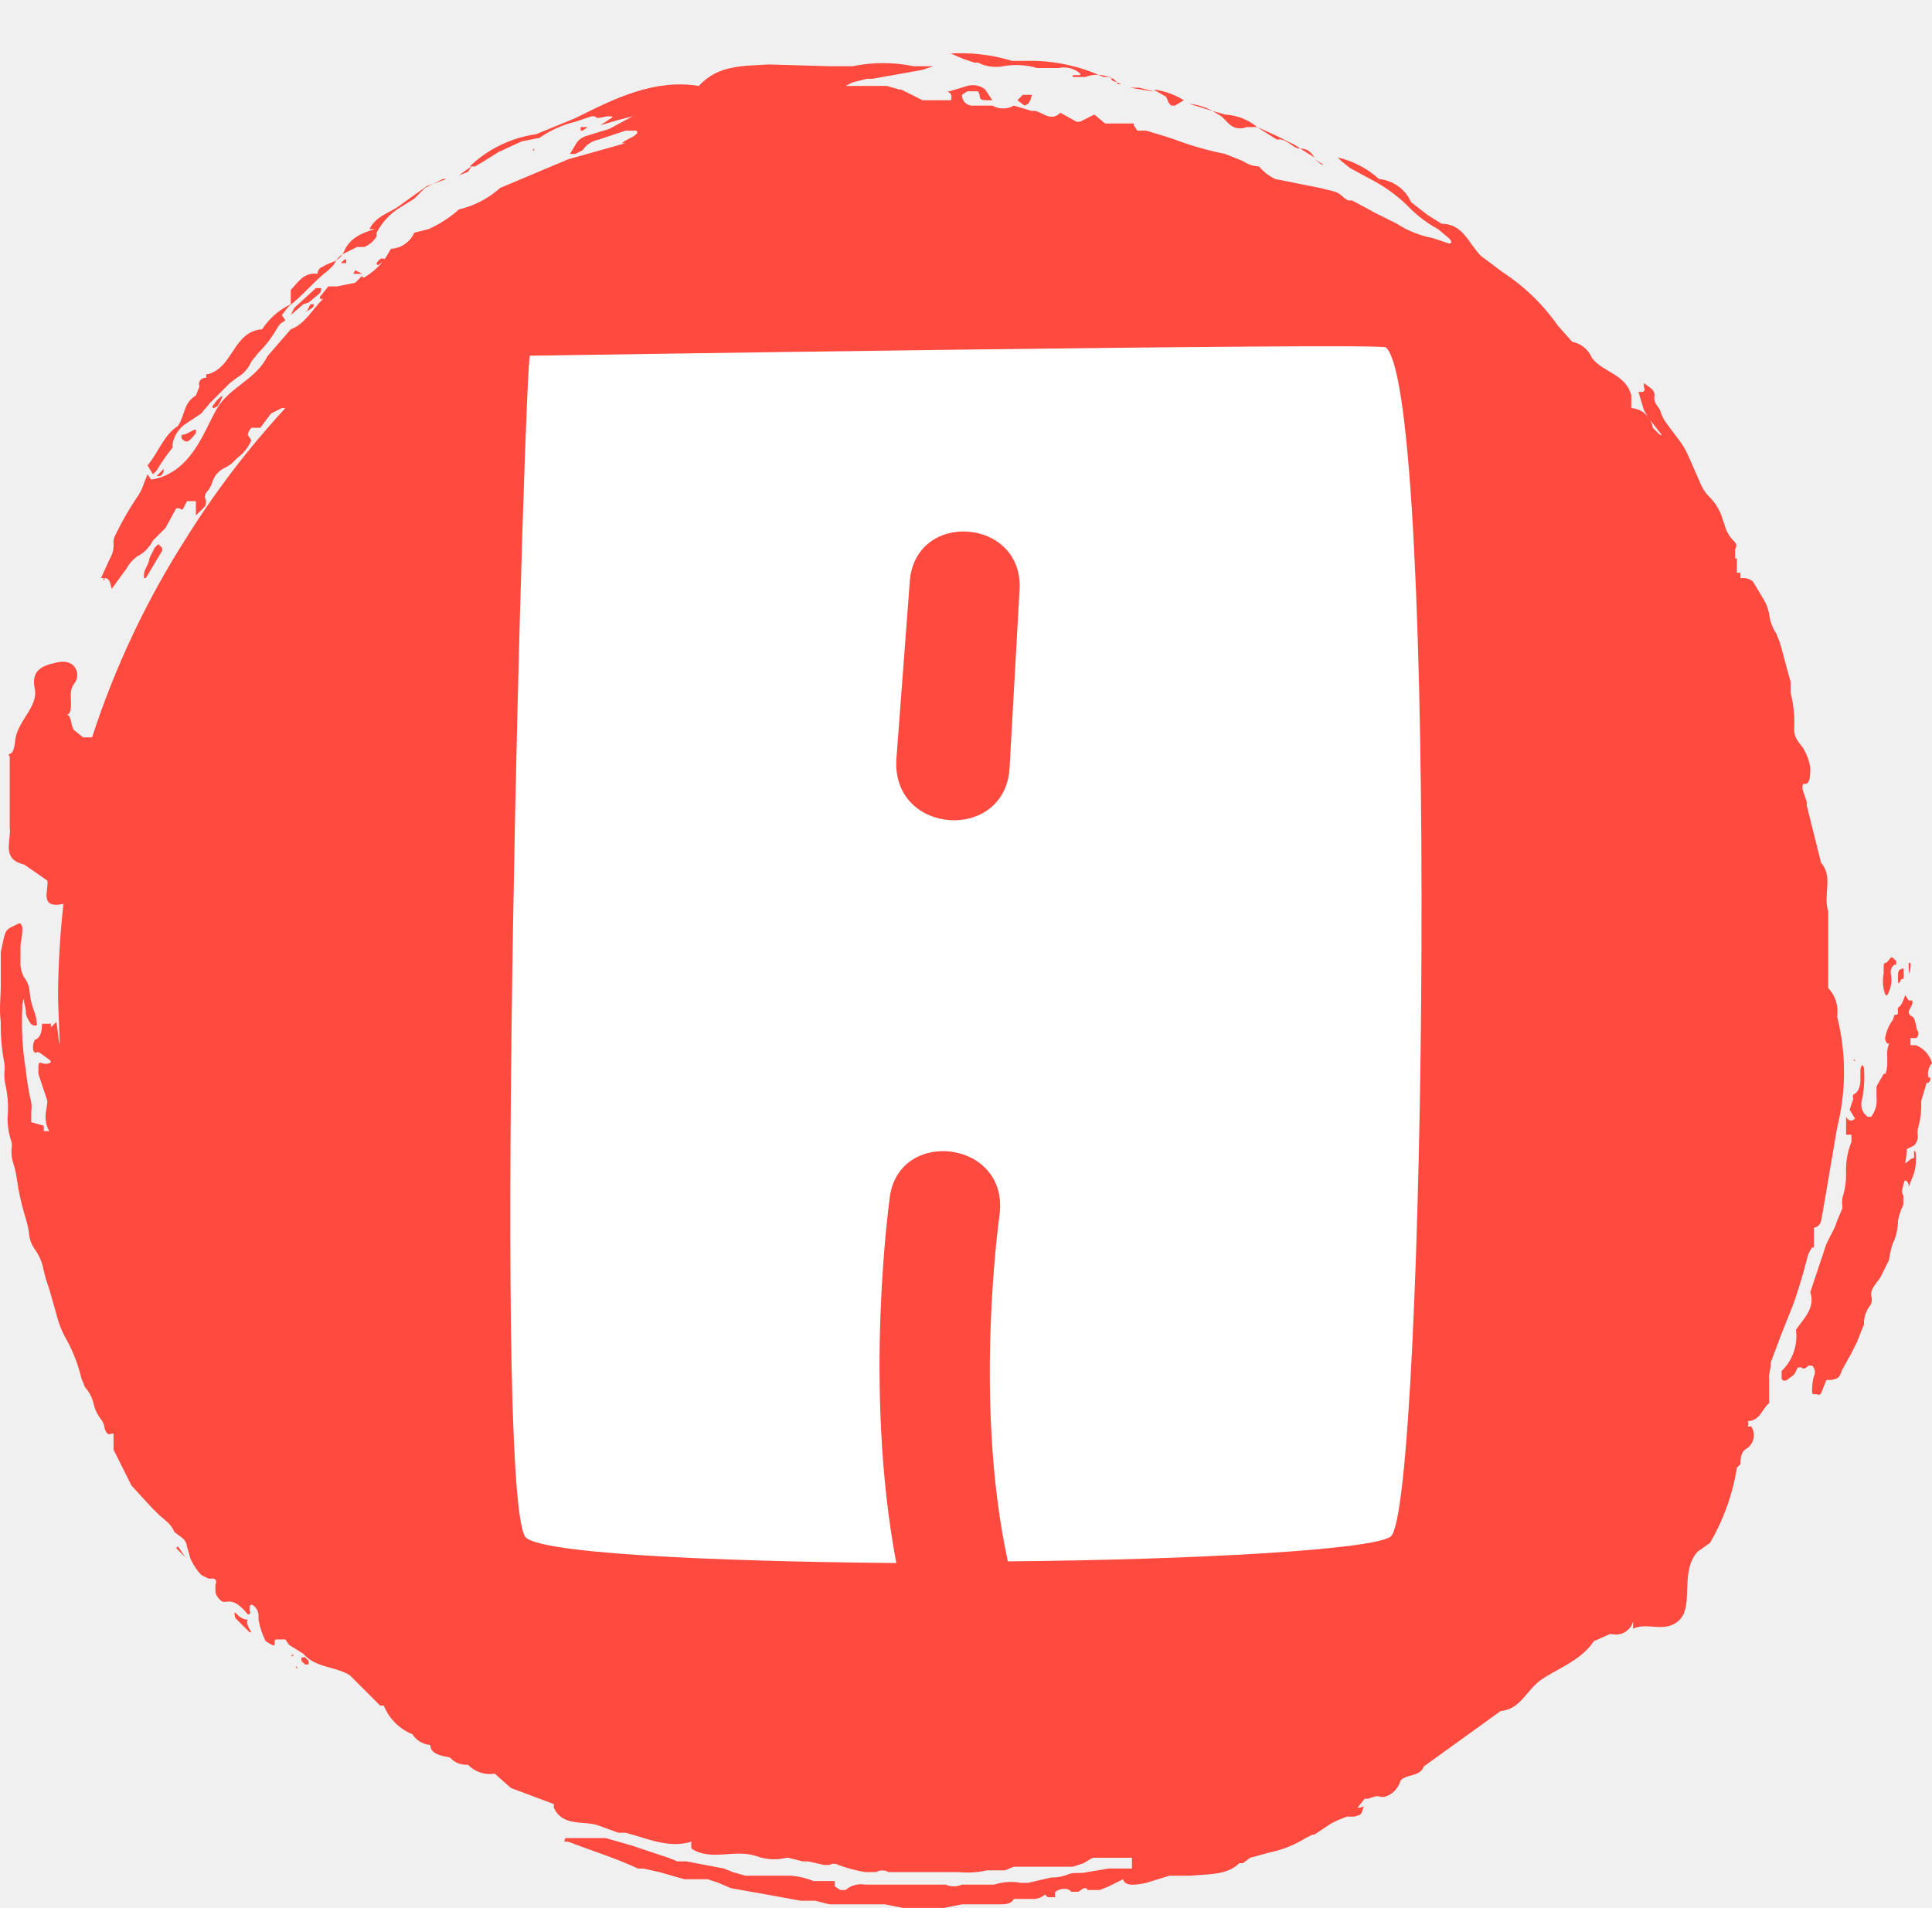
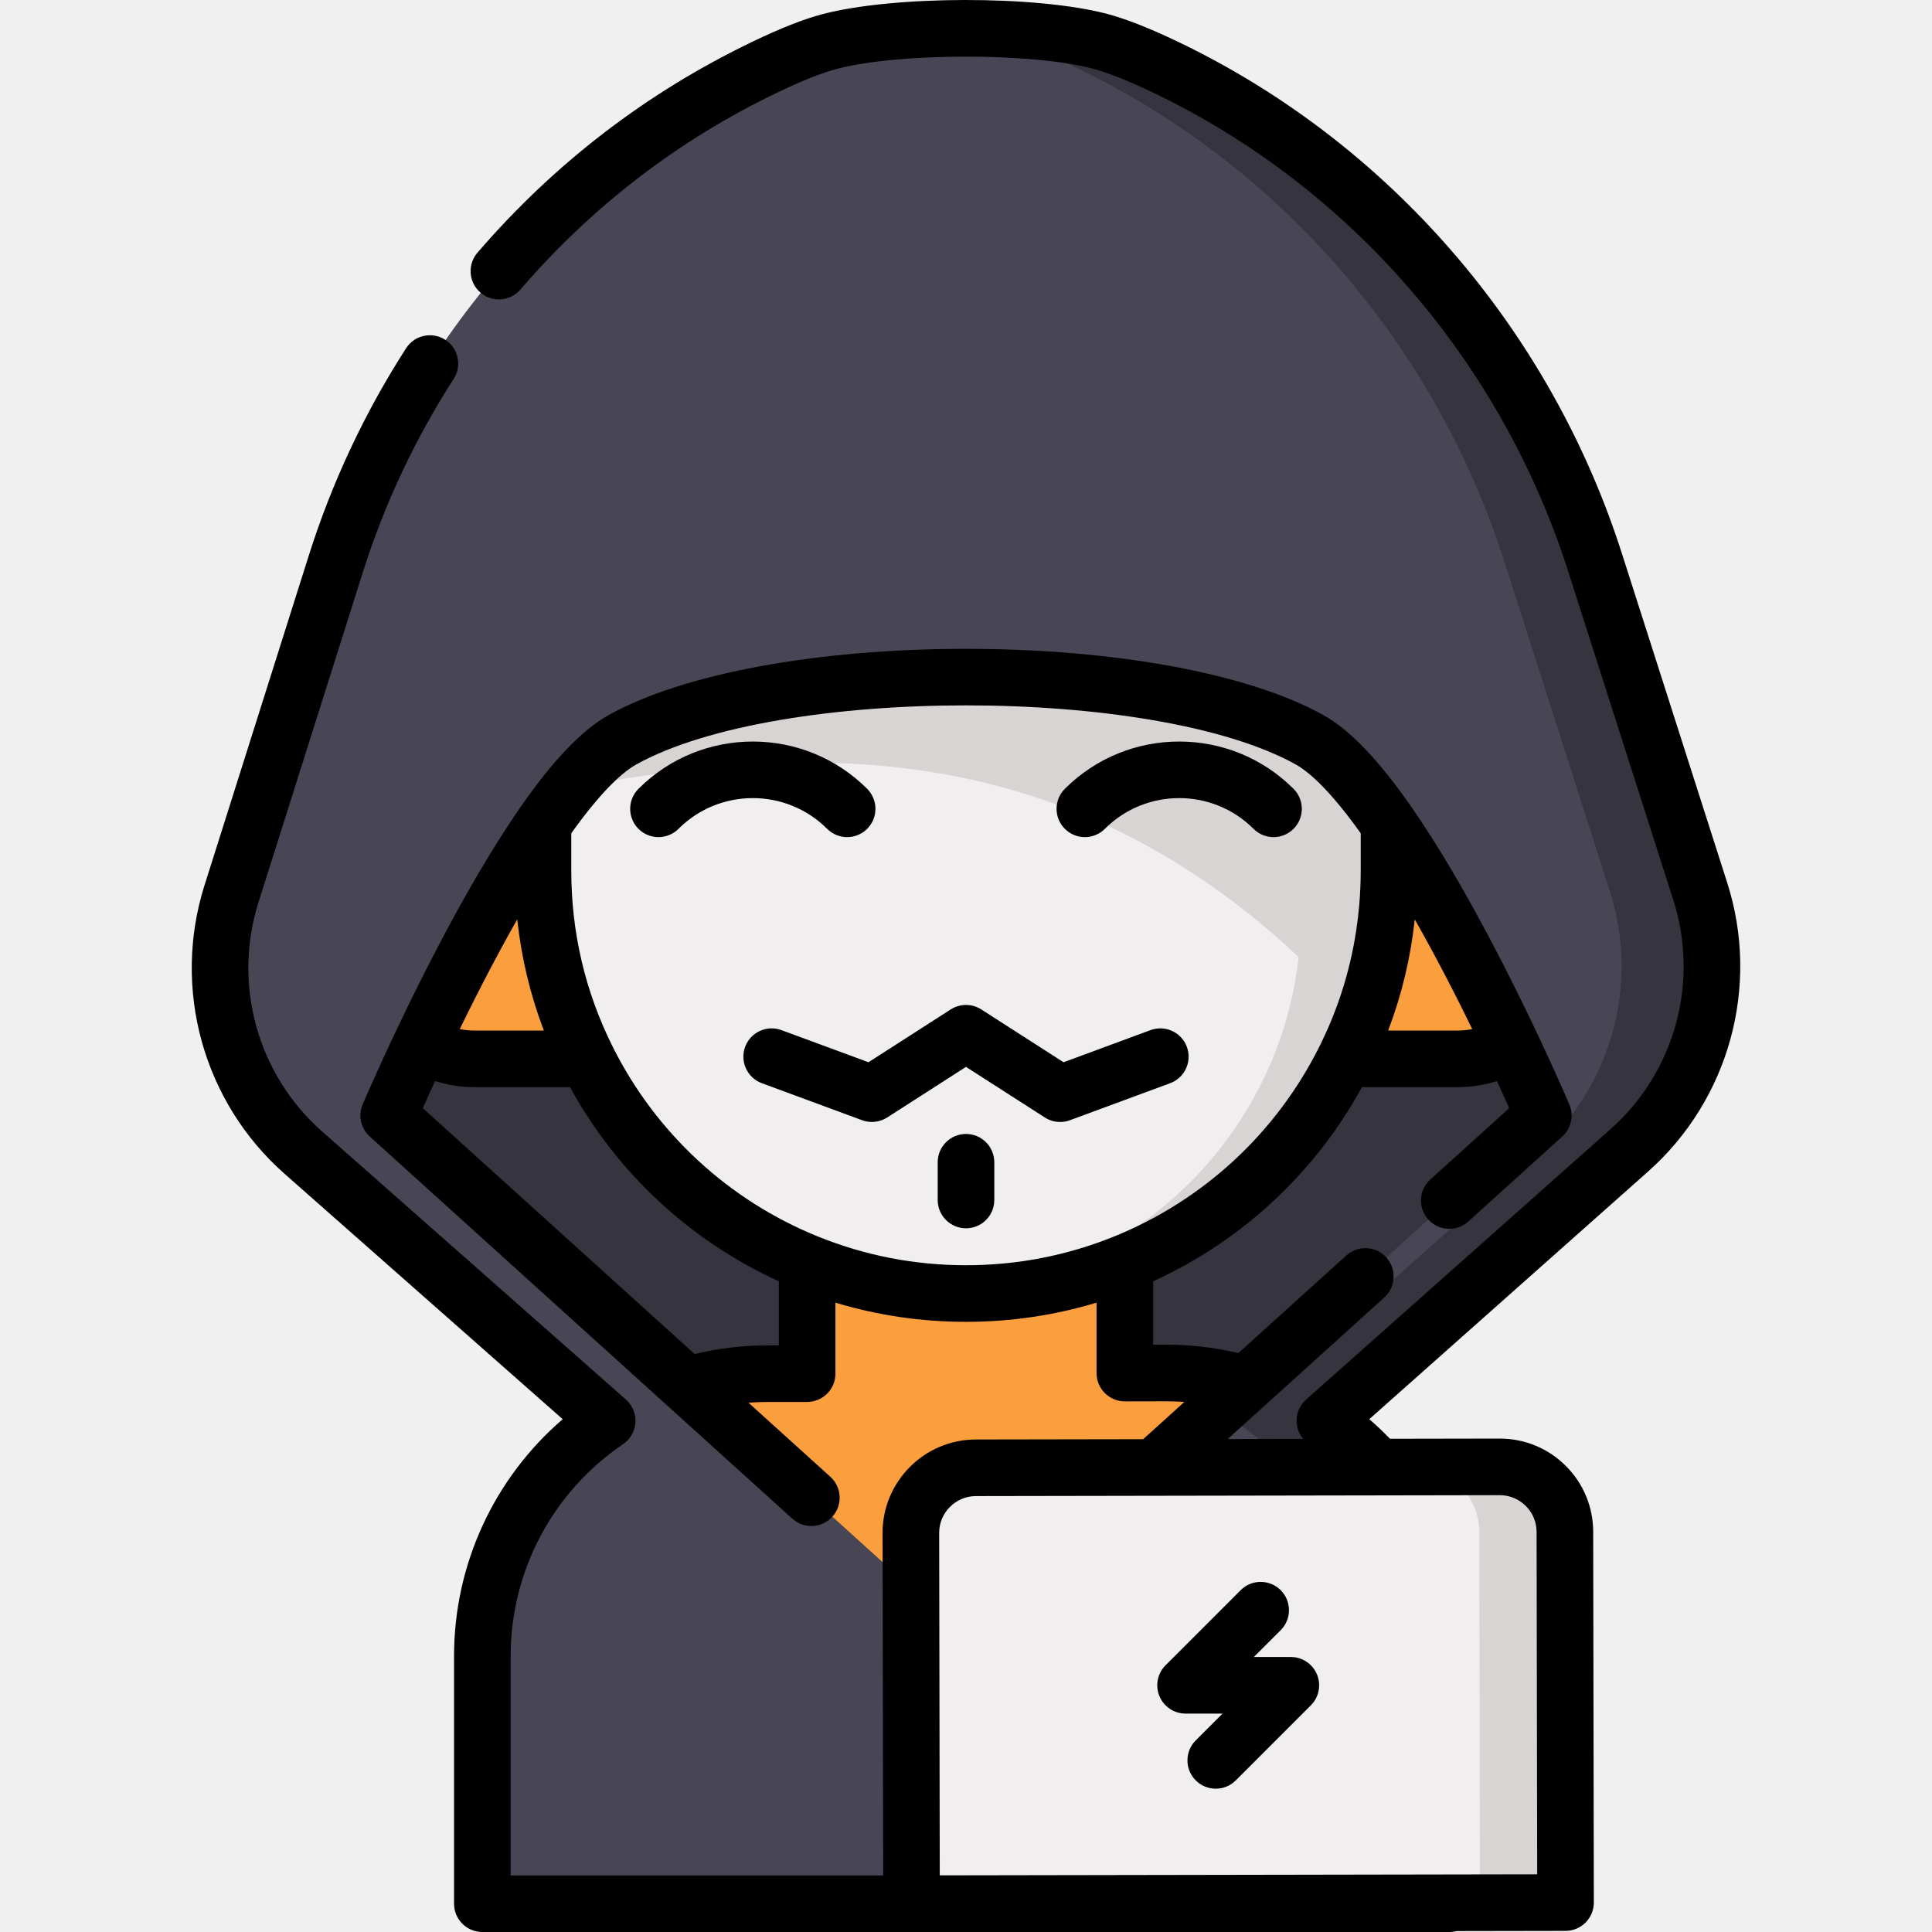
- <svg xmlns="http://www.w3.org/2000/svg" width="308.761" height="304.916" viewBox="0 0 106.008 104.687" class="css-1j8o68f" version="1.1" id="svg23">
-   <defs id="SvgjsDefs2684" />
-   <g id="SvgjsG2685" featurekey="rootContainer" transform="matrix(0.9820593,0,0,0.9820593,-0.05456052,0)" fill="#ff4a3f">
-     <g id="g17">
-       <path d="M19.8 15.3h.5l-.4-.2zm.5.1zm.8-.7c0 .1 0 .1.1.1l.4-.3c-.2-.1-.3-.1-.5.2zm.4-.2zm-4.1 2.3zm-.2.6l.3-.2c.1-.1.1-.2.1-.2h-.2l-.2.4c-.1-.1-.1 0 0 0zm2.2-2.9h-.1l-.2.2h.3zm-2.1 2.4l.6-.5c.1-.1.1-.2.1-.3h-.3l-1.2 1.1-.2.4.7-.6zm-1.1.8z" id="path3" />
-       <path d="M9.7 25v-.2a1.7 1.7 0 0 1 .7-1.1l.9-.6.5-.6.7-.7.4-.4.4-.3a1.9 1.9 0 0 0 .8-.9l.4-.5a5.9 5.9 0 0 0 1-1.3l.2-.3.3-.2-.2-.3.4-.5c.8-.6 1.4-1.4 2.2-2l.3-.3a1.4 1.4 0 0 1 .5-.6l.8-.4h.4a1.4 1.4 0 0 0 .7-.6V13a3.5 3.5 0 0 1 1.3-1.4l.8-.5.2-.2.4-.4 1-.5h.2l-1.1.4-1.4 1c-.6.5-1.4.6-1.8 1.4h.3c-.7.2-1.4.5-1.7 1.2s-.8.6-1.2.9a.4.4 0 0 0-.3.4c-.8-.1-1.1.5-1.5.9v.8a3.9 3.9 0 0 0-1.6 1.4c-1.6.1-1.6 2.1-3 2.5h-.1a.2.2 0 0 0 0 .2c-.3 0-.5.2-.4.5l-.2.5c-.7.4-.6 1.1-1 1.7-.8.5-1.1 1.5-1.7 2.2l.3.5.2-.2a11.6 11.6 0 0 1 .9-1.3zM53.9 3.3l.6.2h.2a2.2 2.2 0 0 0 1.4.2 4.1 4.1 0 0 1 1.9.1h1.2a1.4 1.4 0 0 1 1.2.3.1.1 0 0 1 0 .1H60a.1.1 0 0 0 0 .1h.7a1.8 1.8 0 0 1 1.3 0c.2 0 .1.1.2.2l.5.2h-.2c-.2-.4-.5-.4-.8-.4a9.7 9.7 0 0 0-4.3-.9h-.8A9.8 9.8 0 0 0 53 3h.2zm7.3 3.1zM50.3 4.7zm10.9 1.7h.2-.2zM19 14.7zm32.1-10zm17.6 2.2a.9.9 0 0 0 1 .2h.6a3.1 3.1 0 0 0-1.8-.7l-.7-.2.5.3zm-3.4-1.3c0 .1.1.2.2.3h.2l.5-.3a4.2 4.2 0 0 0-1.7-.6l.7.4zm7.4 2.7l.8.5c-.2-.3-.4-.5-.8-.5z" id="path5" />
-       <path d="M99 76.1l.6-1.6.6-1.5c.2-.5.6-1.8.8-2.6a1.7 1.7 0 0 1 .3-.7h.1v-1.1c.5-.1.4-.6.5-.9l.8-4.7a12.7 12.7 0 0 0 0-6.2 1.9 1.9 0 0 0-.5-1.6v-4.3c-.3-.9.3-1.9-.4-2.7L101 45a.4.4 0 0 0 0-.2l-.2-.6a.5.5 0 0 1 0-.4h.1c.3 0 .3-.5.3-.9a3 3 0 0 0-.4-1.1l-.3-.4a1.1 1.1 0 0 1-.2-.7 6.7 6.7 0 0 0-.2-2v-.6c-.2-.7-.4-1.5-.6-2.2l-.2-.5a2.5 2.5 0 0 1-.4-1.1 2.5 2.5 0 0 0-.3-.8l-.6-1a.8.8 0 0 0-.6-.2h-.1V32h-.2v-.8H97V31a.4.4 0 0 0 0-.1v-.2c.1-.2.1-.3-.1-.5a1.8 1.8 0 0 1-.4-.6l-.2-.6a2.9 2.9 0 0 0-.7-1.2 2.2 2.2 0 0 1-.5-.7l-.7-1.6a4.3 4.3 0 0 0-.6-1l-.6-.8a2.4 2.4 0 0 1-.4-.8l-.2-.3a.6.6 0 0 1-.1-.5.5.5 0 0 0-.2-.4l-.4-.3v.2c.1.2 0 .3-.1.3h-.2l.3 1 .3.5.7.9h-.1l-.2-.2-.2-.2a1.3 1.3 0 0 0-1.2-1.1v-.7c-.3-1.2-1.6-1.3-2.2-2.1a1.5 1.5 0 0 0-1.1-.9l-.8-.9a11.3 11.3 0 0 0-3.1-3l-.8-.6-.4-.3c-.7-.7-1-1.8-2.2-1.8l-.8-.5-.9-.7a2.2 2.2 0 0 0-1.8-1.3 5.1 5.1 0 0 0-2.3-1.2l.2.2.5.4 1.3.7a8.5 8.5 0 0 1 2.1 1.6 6.8 6.8 0 0 0 1.5 1.1l.6.5c.1.1.2.2.1.3H81l-.9-.3a5.6 5.6 0 0 1-2-.8l-1.2-.6-1.3-.7h-.2c-.3-.1-.4-.4-.8-.5l-.8-.2-2.5-.5a2.6 2.6 0 0 1-.9-.7 1.7 1.7 0 0 1-.9-.3l-1-.4a18.1 18.1 0 0 1-2.8-.8l-.6-.2-1-.3h-.5l-.2-.3v-.1h-1.6l-.6-.5-.4.2-.4.2h-.2l-.9-.5c-.6.6-1.1-.2-1.6-.1l-1-.3a1.2 1.2 0 0 1-1.2 0h-1.2a.6.6 0 0 1-.5-.6l.3-.2h.6a.7.7 0 0 1 .1.3c0 .2.2.2.5.2h.2l-.4-.6a1.1 1.1 0 0 0-1-.2l-1 .3H53c.3.2.2.3.2.5h-1.6l-.4-.2-.8-.4h-.1l-.7-.2h-2.3l.4-.2.8-.2h.3l1.7-.3 1.1-.2.6-.2h-1.1a8.4 8.4 0 0 0-3.4 0h-1.3L43 3.6c-1.4.1-2.8 0-3.9 1.2-2.5-.4-4.7.7-6.9 1.8l-2.2.9a6.7 6.7 0 0 0-3.7 1.8h.3l.5-.3.8-.5 1.3-.6 1-.2a6 6 0 0 1 2-.9l.9-.3h.2c.1.2.5 0 .7 0h.2c.1 0 .1.1 0 .1l-.6.4 1-.3.8-.2-1.3.7-1.3.4a1 1 0 0 0-.6.5l-.3.5h.3l.4-.2a1.4 1.4 0 0 1 .9-.6l1.5-.5h.5a.1.1 0 0 1 .1.2c-.2.2-.6.3-.8.5h.2l-3.2.9-3.8 1.6a5.2 5.2 0 0 1-2.3 1.2 6.6 6.6 0 0 1-1.7 1.1l-.8.2a1.5 1.5 0 0 1-1.3.9l-.3.5a3.7 3.7 0 0 1-1.2 1.1h-.1v-.1l-.2.2-.2.2-1 .2h-.5l-.4.5c-.1.1-.1.2 0 .2h.1c-.6.6-1 1.4-1.8 1.7L15 19.9c-.6 1.2-1.8 1.6-2.6 2.6s-1.4 3.9-3.9 4.3l-.2-.3-.2.5a2.7 2.7 0 0 1-.4.8 16.9 16.9 0 0 0-1.2 2.1.8.8 0 0 0-.1.5 1.4 1.4 0 0 1-.2.8l-.5 1.1h.2c.3 0 .3.3.4.6l.8-1.1a2.2 2.2 0 0 1 .6-.7 2 2 0 0 0 .9-.9l.3-.3.4-.4.6-1.1h.2c.1.1.1.1.2 0l.2-.4h.5v.8l.5-.5a.5.5 0 0 0 0-.5.4.4 0 0 1 .1-.3 1.5 1.5 0 0 0 .3-.5 1.3 1.3 0 0 1 .8-.9l.3-.2.3-.3a2.4 2.4 0 0 0 .8-1l-.2-.3c0-.1.1-.3.2-.4h.5l.6-.8.6-.3h.2a48.8 48.8 0 0 0-5.5 7.2h-.1.1a48.4 48.4 0 0 0-5.3 11.2h-.5l-.5-.4c-.2-.2-.1-.7-.4-.9h.1c.3-.5-.1-1.2.3-1.7s.1-1.4-.9-1.2-1.5.5-1.3 1.5-1 1.8-1.1 2.9-.5.5-.3.9v3.9c.1.8-.5 1.8.8 2.1l1.3.9c.1.5-.5 1.6.9 1.3a49.2 49.2 0 0 0-.3 5c0 1.1.1 2.2.1 3.3v-.4c-.1-.4-.1-.8-.2-1.3l-.3.3v-.2h-.5c0 .5-.1.8-.4.9a.9.9 0 0 0-.1.5c0 .1.1.3.2.2s.4.2.7.4-.2.3-.4.2-.2.1-.2.3v.3l.5 1.5c0 .3-.1.6-.1.9a1.7 1.7 0 0 0 .2.8h-.3v-.3l-.7-.2v-.6a1.5 1.5 0 0 0 0-.5 14.6 14.6 0 0 1-.3-1.8 16.6 16.6 0 0 1-.2-3.5.9.9 0 0 1 .1-.5v.2a2.9 2.9 0 0 1 .1.5.8.8 0 0 0 .1.4c.1.2.2.4.4.4s.1-.1.1-.2a2.1 2.1 0 0 0-.1-.5 4.2 4.2 0 0 1-.3-1.3 1.5 1.5 0 0 0-.3-.7 1.6 1.6 0 0 1-.2-.9v-.8c0-.3.1-.6.1-.9a.5.5 0 0 0-.1-.4h-.1c-.8.4-.7.2-1 1.6V55c0 .7-.1 1.4 0 2.1a10.8 10.8 0 0 0 .2 2.3 1.8 1.8 0 0 1 0 .5 3.1 3.1 0 0 0 .1.9 5.9 5.9 0 0 1 .1 1.3 3.9 3.9 0 0 0 .2 1.7 1.2 1.2 0 0 1 0 .4 2.1 2.1 0 0 0 .1.8 4.9 4.9 0 0 1 .2.9 14 14 0 0 0 .5 2.2 5 5 0 0 1 .2 1 1.7 1.7 0 0 0 .3.7 2.9 2.9 0 0 1 .5 1.2 8.5 8.5 0 0 0 .3 1l.4 1.4a5.4 5.4 0 0 0 .6 1.5 8.5 8.5 0 0 1 .8 2.1l.2.5a2.1 2.1 0 0 1 .5 1 2.1 2.1 0 0 0 .4.8 1 1 0 0 1 .2.5c.1.3.2.4.4.3h.1v.9l.5 1 .5 1 1.1 1.2.4.4c.3.3.7.5.9 1l.4.3a.7.7 0 0 1 .3.5l.2.7a3.3 3.3 0 0 0 .6.9l.4.2h.3a.2.2 0 0 1 .1.3 2.5 2.5 0 0 0 0 .5.9.9 0 0 0 .4.5h.2c.4-.1.8.2 1.2.7h.1c0-.1.1-.1 0-.2v-.2c0-.1.1-.2.2-.1a.7.7 0 0 1 .3.6v.2a4.3 4.3 0 0 0 .4 1.2c.5.3.5.3.5.1s0-.2.2-.2h.4l.2.3.8.5c.7.8 1.8.7 2.6 1.2l1.7 1.7h.2a2.9 2.9 0 0 0 1.6 1.6 1.3 1.3 0 0 0 1 .6c0 .5.6.6 1.1.7a1.2 1.2 0 0 0 .8.4h.2a1.7 1.7 0 0 0 1.5.5l.9.8 2.4.9v.2c.5 1.1 1.7.7 2.5 1l1.1.4h.4c1.2.3 2.4.9 3.7.5a.7.7 0 0 0 0 .4c1.1.7 2.4 0 3.6.4a2.9 2.9 0 0 0 1.7.1h.1l.8.2h.3l.9.2h.3a.5.5 0 0 1 .5 0 7.9 7.9 0 0 0 1.5.4h.6a.7.7 0 0 1 .7 0h3.9a5 5 0 0 0 1.6-.1h1l.5-.2H60l.6-.2.5-.3h2.2v.6H62l-1.2.2c-.4.1-.7 0-1 .1a2.4 2.4 0 0 1-1 .2l-1.3.3h-.4a3.1 3.1 0 0 0-1.5.1h-1.8a1.1 1.1 0 0 1-.9 0h-4.5a1.3 1.3 0 0 0-1.1.3H47l-.3-.2v-.3h-1.2a4.1 4.1 0 0 0-1.3-.3h-2.5l-.7-.2-.5-.2-2.1-.4h-.5l-.5-.2-2.1-.7-1.4-.4h-2.2c-.1 0-.1.1-.1.2h.2c1.3.5 2.6.9 3.9 1.5h.3l.9.2 1.4.4h1.3l.6.2.7.3 1.7.3 1.1.2 1.1.2h.8l.8.2h3.1l1 .2h2.3l1-.2H56c.4 0 .6-.1.7-.3h1a1 1 0 0 0 .8-.3c-.1.1 0 .1.1.2h.4v-.2c0-.1 0-.1.2-.2s.6-.1.7.1h.4l.3-.2c.2 0 .2 0 .2.1h.7l.5-.2.8-.4c.1.3.4.4 1.3.2l1.3-.4h1.2c.9-.1 2 0 2.7-.7h.2l.4-.3 1.1-.3a6.1 6.1 0 0 0 2-.8l.4-.2h.1l.9-.6.4-.2.5-.2h.4c.4-.1.4-.1.5-.4s0-.1-.2-.1h-.1l.4-.5h.2c.3-.1.5-.2.7-.1h.2a1.3 1.3 0 0 0 .9-.9c.3-.4 1.1-.2 1.3-.8l4.3-3.1c1.1-.1 1.4-1.1 2.2-1.7s2.3-1.1 3-2.2l.9-.4h.1a1 1 0 0 0 1.2-.7v.4c.8-.4 1.8.3 2.6-.5s0-2.7 1-3.8l.7-.5a12.1 12.1 0 0 0 1.5-4.2l.2-.2c0-.3 0-.7.4-.9a.9.9 0 0 0 .2-1.2h-.2a.3.3 0 0 0 0-.3c.7 0 .8-.7 1.2-1V77a.5.5 0 0 1 0-.2 3.8 3.8 0 0 0 .1-.7zM5.9 32.2z" id="path7" />
-       <path d="M26.4 9.3l-.3.2-.4.3.5-.2zm6.1-2h.1l.3-.2h-.4zm-2.6 1l-.1.1h.1v-.1zm-1.5 1.4zm1.3-.2zm-6.3 3.1zM9.2 26.2l-.4.4H9a.4.4 0 0 0 .2-.4zm3-3.5a2.1 2.1 0 0 0 .3-.6 1.5 1.5 0 0 0-.5.5c-.1.1-.1.2 0 .2zM11 24.2V24c-.2 0-.5.3-.8.3v.2c.3.3.4.2.8-.3zm3 66.2zM73.9 9.2h.1l-.5-.3zm-2.5-1.4c.5-.1.8.4 1.2.5h.1l-.3-.2-1-.5-1.1-.5.3.2zM52.8 3.1zm11.7 2h-.1l-1.2-.2h.5zm2 .7l1.3.4a3.3 3.3 0 0 0-1.3-.4zm-9 0a1 1 0 0 0 .2-.5h-.5l-.3.3.4.3zm9 1.6zM49.9 4.2zm2.9.7zM48.5 4zm13.8 2.1a.5.5 0 0 0 0 .1zm44.8 52.3h-.3V58h.3c.1 0 .2-.3.1-.4s-.1-.7-.3-.8a.3.3 0 0 1-.2-.3l.2-.4a.4.4 0 0 0 0-.2h-.2l-.2-.3c-.1.3-.2.6-.4.7a.5.5 0 0 0 0 .2c0 .1 0 .2-.1.2h-.1a1.1 1.1 0 0 1-.1.3 2.3 2.3 0 0 0-.4.9.4.4 0 0 0 .1.4h.1a1.7 1.7 0 0 0-.1.8v.4a1.8 1.8 0 0 1-.1.5h-.1l-.4.7v.6a1.5 1.5 0 0 1-.3 1.1h-.2l-.2-.2a.9.9 0 0 1-.1-.8 6.5 6.5 0 0 0 .1-1.7c0-.1-.1-.2-.1-.2a.5.5 0 0 0-.1.3v.6c0 .2-.1.6-.3.7s-.1.2-.1.3l-.2.6.3.5c-.2.2-.4.1-.5-.1v1h.3v.4a4.2 4.2 0 0 0-.3 1.4 3.3 3.3 0 0 0 0 .4 4 4 0 0 1-.2 1.3 2 2 0 0 0 0 .6l-.3.7a3.2 3.2 0 0 1-.3.7l-.3.6-.9 2.7c.3.9-.4 1.5-.8 2.1a2.7 2.7 0 0 1-.8 2.3v.4c0 .1.1.2.3.1l.4-.3.2-.4h.2c.1.1.2.1.4-.1h.2a.5.5 0 0 1 .1.6 2.9 2.9 0 0 0-.1.8c0 .1 0 .2.1.2h.2c.1.1.2 0 .3-.3l.2-.5h.3c.4-.1.4-.1.6-.6l.5-.9.3-.6.4-1a1.6 1.6 0 0 1 .3-1 .6.6 0 0 0 .1-.6c0-.2 0-.3.2-.6l.3-.4.5-1a4.7 4.7 0 0 1 .2-.9 3 3 0 0 0 .3-1.3 3.8 3.8 0 0 1 .3-.9v-.5c-.1-.2-.1-.2 0-.6s.1-.2.2-.2a.4.4 0 0 1 .1.3l.2-.5a2.3 2.3 0 0 0 .2-.9v-.3c0-.1 0-.3-.1-.3v.4c-.2 0-.3.2-.5.3a6.4 6.4 0 0 0 .1-.8l.4-.2a.7.7 0 0 0 .2-.6 1.4 1.4 0 0 1 0-.3 4.8 4.8 0 0 0 .2-1.4v-.2l.3-1h.1a.3.3 0 0 0 .1-.3h-.1a.9.9 0 0 1 .2-.8 1.5 1.5 0 0 0-.9-1zm-1.2 7.8zm-.2-9.9zm0 0zM9.1 30.8a.3.3 0 0 0 0-.2l-.2-.2-.2.2-.3.6c0 .3-.3.6-.3.9v.2h.1zm96.3 24.8h.1a1.7 1.7 0 0 0 .2-1.2.5.5 0 0 1 .2-.5h.1v-.2l-.2-.2h-.1c-.1.1-.2.3-.3.3s-.1.1-.1.3v.3a2.2 2.2 0 0 0 .1 1.2zM13.2 90.1c-.1 0 0 .2 0 .3l.8.8h.1c-.2-.3-.3-.6-.2-.7a.9.9 0 0 1-.5-.2zm.8.3zm92.3-35.7h.1a2 2 0 0 0 0-.6c-.3.1-.3.1-.3.6s.1.1.2 0z" id="path9" />
-       <path d="M106.7 62a.6.6 0 0 0 .1-.5c0-.1-.1-.2-.1-.1h-.2v.2c0 .4.1.5.2.4zm.1-8.2h-.1v.6a1 1 0 0 0 .1-.6zM17.1 92.6h-.2v.2l.2.2h.2v-.2zm86.6-33.3c0-.1 0-.1-.1-.1zM9.9 86.5l.5.5-.4-.6z" id="path11" />
-       <circle cx="10.5" cy="87.1" transform="rotate(-24.8 10.4 87.159)" id="circle13" />
-       <path d="M9.7 30.1h-.1v.2-.2h.1zm83.2-6.6l-.2-.3h-.1zm-14.7 77.1zM5.9 32.2zm-.1.2a.3.3 0 0 0 .1-.2v.2zm1.9-4.9zM61.5 2.4zm42.8 58.2v.1-.1zM16.4 92.5h-.1c.1.1.2 0 .1-.1zm.2.7h.1l-.1-.1v.1zm73.9-71.3zm15.2 34.4zM14.6 91.7zm92.1-37zm-.8 11.4zM34.6 0z" id="path15" />
-     </g>
+ <svg xmlns="http://www.w3.org/2000/svg" version="1.1" id="Capa_1" x="0px" y="0px" viewBox="0 0 511.999 511.999" style="enable-background:new 0 0 511.999 511.999;" xml:space="preserve">
+   <path style="fill:#484655;" d="M450.587,236.227l-27.921-87.283c-18.422-57.59-59.575-105.351-114.177-131.328  c-6.469-3.077-12.258-5.422-16.897-6.656c-17.401-4.631-54.642-4.567-72.027,0.124c-4.635,1.251-10.416,3.615-16.875,6.715  c-54.512,26.163-95.501,74.065-113.725,131.719l-27.621,87.378c-7.779,24.607-0.315,51.486,19.038,68.559l80.534,71.048  c-19.968,13.54-33.091,36.417-33.091,62.361v65.636h256.35v-65.636c0-25.933-13.112-48.8-33.066-62.343l80.678-71.669  C451.079,287.712,458.451,260.807,450.587,236.227z" />
+   <g>
+     <path style="fill:#35343F;" d="M450.587,236.227l-27.921-87.283c-18.422-57.59-59.575-105.351-114.177-131.328   c-6.469-3.077-12.258-5.422-16.897-6.656c-11.18-2.976-30.547-4.009-47.579-3.127c9.158,0.479,17.587,1.519,23.626,3.127   c4.639,1.234,10.429,3.579,16.897,6.656c54.601,25.977,95.755,73.738,114.177,131.328l27.921,87.283   c7.863,24.58,0.491,51.485-18.802,68.624l-80.678,71.669c19.954,13.542,33.066,36.41,33.066,62.343V504.5h23.954v-65.636   c0-25.933-13.112-48.8-33.066-62.343l80.678-71.669C451.079,287.712,458.451,260.807,450.587,236.227z" />
+     <path style="fill:#35343F;" d="M408.991,295.611L255.999,433.973L103.007,295.611c0,0,1.23-2.9,3.41-7.72   c4.76-10.529,13.999-30.238,24.669-48.887c4.11-7.2,8.44-14.249,12.809-20.549c7.21-10.409,14.509-18.779,21.109-22.439   c39.778-22.089,142.212-22.089,181.99,0c6.6,3.66,13.899,12.029,21.109,22.439c4.37,6.3,8.7,13.349,12.809,20.549   c10.669,18.649,19.909,38.358,24.669,48.887C407.761,292.711,408.991,295.611,408.991,295.611z" />
  </g>
-   <g id="SvgjsG2686" featurekey="nameFeature-0" transform="matrix(2.284354,0,0,2.284354,27.98006,-5.60952)" fill="#ffffff">
-     <path d="M9.6 16.48 l-0.32 4.24 c-0.08 1.8 2.6 1.96 2.72 0.2 l0.24 -4.28 c0.12 -1.76 -2.56 -1.96 -2.64 -0.16 z M0.48 11 l0 0 c0.04 0 20.48 -0.32 20.56 -0.2 c1.28 1.12 0.96 27.8 0.12 28.56 c-0.4 0.32 -4.64 0.56 -9.2 0.6 c-0.84 -3.84 -0.2 -8.32 -0.2 -8.32 c0.24 -1.8 -2.44 -2.12 -2.64 -0.4 c0 0.04 -0.64 4.52 0.16 8.76 c-4.56 -0.04 -8.68 -0.24 -8.92 -0.64 c-0.8 -1.44 0 -28.28 0.12 -28.36 z" id="path20" />
+   <g>
+     <path style="fill:#FA9E3E;" d="M298.097,363.877v-96.136h-84.195v96.28l-10.641,0.018c-7.36,0.013-14.463,1.099-21.184,3.078   l73.923,66.854l74.228-67.13c-6.706-1.942-13.786-2.997-21.119-2.984L298.097,363.877z" />
+     <path style="fill:#FA9E3E;" d="M400.424,276.752c-5.047-10.658-11.911-24.464-19.512-37.748   c-2.941-5.152-5.995-10.221-9.094-14.999h-35.033v56.607h49.367C391.362,280.612,396.235,279.203,400.424,276.752z" />
+     <path style="fill:#FA9E3E;" d="M131.086,239.004c-7.601,13.284-14.465,27.09-19.512,37.748c4.189,2.451,9.063,3.86,14.272,3.86   h49.367v-56.607H140.18C137.081,228.783,134.027,233.852,131.086,239.004z" />
  </g>
+   <path style="fill:#F0EEEE;" d="M346.994,196.016c-39.778-22.089-142.212-22.089-181.99,0c-6.6,3.66-13.899,12.029-21.109,22.439  v12.239c0,17.939,4.21,34.888,11.699,49.917c18.359,36.858,56.427,62.187,100.405,62.187s82.045-25.329,100.404-62.187  c7.49-15.029,11.699-31.978,11.699-49.917v-12.239C360.893,208.046,353.594,199.676,346.994,196.016z" />
+   <g>
+     <path style="fill:#D9D4D4;" d="M346.994,196.016c-39.778-22.089-142.212-22.089-181.99,0c-4.378,2.428-9.065,6.937-13.828,12.729   c55.134-9.645,136.738-20.973,209.534,62.045c4.771-12.449,7.394-25.963,7.394-40.096v-12.239   C360.893,208.046,353.594,199.676,346.994,196.016z" />
+     <path style="fill:#D9D4D4;" d="M346.994,196.016c-0.718-0.399-1.462-0.788-2.22-1.172v47.512c0,53.532-41.88,97.277-94.662,100.273   c0.329,0.017,0.656,0.039,0.985,0.053c0.431,0.019,0.862,0.038,1.295,0.052c1.198,0.038,2.399,0.065,3.607,0.065l0,0   c0.004,0,0.007,0,0.011,0c1.221,0,2.436-0.027,3.648-0.066c0.335-0.011,0.668-0.024,1.002-0.038   c1.003-0.041,2.002-0.095,2.998-0.162c0.231-0.016,0.463-0.027,0.694-0.044c1.193-0.088,2.38-0.196,3.563-0.321   c0.286-0.03,0.57-0.065,0.855-0.098c0.206-0.023,0.41-0.053,0.616-0.078c0.751-0.089,1.501-0.18,2.247-0.284   c0.294-0.041,0.589-0.08,0.882-0.124c0.463-0.068,0.922-0.152,1.383-0.225c0.71-0.114,1.422-0.219,2.128-0.347   c0.154-0.028,0.307-0.06,0.461-0.088c0.563-0.104,1.121-0.223,1.681-0.336c0.462-0.093,0.927-0.179,1.387-0.277   c0.302-0.065,0.603-0.13,0.904-0.197c1.083-0.241,2.161-0.494,3.232-0.766c0.072-0.018,0.145-0.035,0.216-0.053   c1.149-0.294,2.288-0.611,3.422-0.94c0.271-0.079,0.54-0.16,0.81-0.241c0.944-0.282,1.883-0.576,2.816-0.882   c0.208-0.068,0.418-0.134,0.626-0.203c0.196-0.066,0.388-0.139,0.583-0.205c0.918-0.313,1.833-0.629,2.74-0.965   c0.192-0.071,0.383-0.146,0.574-0.218c0.936-0.353,1.866-0.717,2.791-1.094c0.241-0.098,0.482-0.195,0.722-0.295   c1.094-0.455,2.181-0.922,3.257-1.41c0.008-0.004,0.017-0.008,0.025-0.012c0.461-0.209,0.913-0.434,1.37-0.65   c0.589-0.277,1.181-0.55,1.765-0.837c0.234-0.115,0.467-0.231,0.7-0.348c0.967-0.484,1.928-0.979,2.879-1.491   c0.079-0.042,0.159-0.083,0.238-0.126c1.04-0.562,2.069-1.143,3.089-1.736c0.191-0.111,0.381-0.225,0.571-0.338   c0.868-0.512,1.729-1.036,2.583-1.571c0.17-0.106,0.341-0.211,0.51-0.319c0.999-0.634,1.987-1.281,2.964-1.945   c0.097-0.066,0.192-0.134,0.289-0.2c0.101-0.069,0.199-0.142,0.299-0.212c0.772-0.532,1.539-1.071,2.297-1.622   c0.191-0.139,0.383-0.278,0.573-0.418c0.002-0.001,0.004-0.003,0.006-0.005c1.887-1.389,3.728-2.836,5.522-4.338   c0.177-0.148,0.352-0.297,0.527-0.446c0.805-0.683,1.602-1.375,2.387-2.08c0.091-0.082,0.184-0.161,0.274-0.243   c0.203-0.183,0.398-0.375,0.6-0.56c0.671-0.615,1.341-1.231,1.997-1.862c0.127-0.123,0.253-0.247,0.38-0.371   c0.488-0.474,0.965-0.96,1.445-1.443c0.243-0.245,0.492-0.485,0.733-0.732c0.144-0.147,0.289-0.294,0.432-0.443   c0.552-0.572,1.09-1.157,1.63-1.741c0.268-0.289,0.543-0.57,0.807-0.862c0.025-0.028,0.049-0.056,0.074-0.083   c0.67-0.742,1.325-1.498,1.975-2.258c0.083-0.097,0.17-0.191,0.253-0.289c0.148-0.174,0.296-0.349,0.443-0.524   c0.004-0.004,0.007-0.009,0.011-0.013c1.506-1.793,2.957-3.634,4.35-5.521c0.004-0.005,0.008-0.01,0.012-0.016   c0.124-0.168,0.246-0.337,0.369-0.506c0.344-0.472,0.677-0.953,1.014-1.43c0.267-0.379,0.541-0.752,0.804-1.135   c0.085-0.124,0.172-0.245,0.256-0.369c0.673-0.988,1.332-1.987,1.974-2.997c0.069-0.108,0.136-0.218,0.204-0.327   c0.571-0.905,1.128-1.819,1.674-2.741c0.104-0.175,0.208-0.35,0.311-0.526c1.197-2.049,2.329-4.139,3.397-6.267   c0.005-0.009,0.01-0.018,0.014-0.028c0.104-0.207,0.207-0.414,0.309-0.622c0.3-0.607,0.592-1.219,0.881-1.833   c0.035-0.074,0.072-0.147,0.106-0.221c0.11-0.235,0.221-0.47,0.33-0.706c0.33-0.718,0.652-1.441,0.967-2.167   c0.085-0.196,0.173-0.391,0.257-0.587c0.782-1.828,1.516-3.682,2.203-5.559c0.018-0.048,0.037-0.096,0.055-0.145   c0.027-0.075,0.053-0.151,0.08-0.226c0.313-0.867,0.616-1.738,0.908-2.614c0.079-0.236,0.153-0.474,0.23-0.71   c0.236-0.723,0.466-1.449,0.688-2.178c0.085-0.28,0.168-0.562,0.251-0.843c0.165-0.559,0.322-1.121,0.479-1.684   c0.041-0.148,0.086-0.295,0.126-0.444c0.076-0.279,0.152-0.558,0.227-0.837c0.199-0.751,0.389-1.505,0.573-2.262   c0.056-0.231,0.115-0.462,0.169-0.694c0.22-0.933,0.429-1.87,0.626-2.812c0.011-0.053,0.023-0.105,0.034-0.158   c0.029-0.138,0.052-0.278,0.08-0.416c0.388-1.908,0.73-3.834,1.02-5.776c0.004-0.026,0.009-0.053,0.013-0.079   c0.02-0.137,0.038-0.274,0.058-0.411c0.057-0.393,0.104-0.789,0.157-1.183c0.067-0.502,0.139-1.003,0.199-1.507   c0.026-0.214,0.049-0.43,0.074-0.645c0.096-0.84,0.183-1.683,0.26-2.529c0.02-0.222,0.04-0.445,0.059-0.668   c0.025-0.297,0.043-0.596,0.066-0.893c0.045-0.58,0.092-1.16,0.128-1.743c0.011-0.176,0.023-0.351,0.033-0.527   c0.043-0.755,0.072-1.515,0.1-2.274c0.01-0.279,0.029-0.556,0.037-0.836c0-0.015,0.001-0.03,0.002-0.045   c0.033-1.11,0.049-2.225,0.049-3.343v-12.239C360.893,208.046,353.594,199.676,346.994,196.016z" />
+   </g>
+   <path style="fill:#F0EEEE;" d="M241.391,406.264l0.169,98.236l173.325-0.298l-0.169-98.236c-0.016-9.531-7.757-17.244-17.287-17.228  l-138.808,0.238C249.087,388.993,241.374,396.732,241.391,406.264z" />
+   <path style="fill:#D9D4D4;" d="M397.427,388.738l-22.677,0.039c9.531-0.016,17.271,7.697,17.287,17.228l0.169,98.236l22.677-0.039  l-0.169-98.236C414.698,396.434,406.959,388.721,397.427,388.738z" />
+   <path d="M457.731,233.939l-27.918-87.275C410.714,86.97,367.666,37.466,311.71,10.846c-7.227-3.441-13.345-5.84-18.194-7.137  c-18.799-5.002-57.106-4.934-75.91,0.138c-4.889,1.319-10.828,3.671-18.159,7.189c-27.995,13.433-52.527,32.249-72.914,55.926  c-2.703,3.139-2.35,7.874,0.789,10.576c3.139,2.702,7.875,2.348,10.576-0.79c19.029-22.099,41.92-39.657,68.038-52.189  c6.402-3.072,11.643-5.168,15.577-6.23c16.242-4.379,51.907-4.443,68.137-0.125c3.96,1.058,9.212,3.14,15.614,6.187  c52.23,24.85,92.42,71.083,110.262,126.845l27.918,87.274c6.952,21.739,0.421,45.58-16.636,60.735l-80.685,71.666  c-1.73,1.537-2.654,3.786-2.504,6.096c0.105,1.608,0.732,3.113,1.745,4.322l-20.008,0.034l41.497-37.53  c3.071-2.778,3.31-7.522,0.531-10.593c-2.778-3.071-7.521-3.309-10.593-0.531l-28.6,25.867c-6.209-1.463-12.574-2.216-18.989-2.216  c-0.036,0-0.073,0-0.11,0l-3.497,0.007v-16.817c23.514-10.712,42.903-28.739,55.333-51.436h25.224c3.592,0,7.146-0.56,10.549-1.609  c0.756,1.64,1.444,3.147,2.046,4.48c0.443,0.979,0.847,1.879,1.208,2.69l-20.92,18.919c-3.071,2.778-3.31,7.522-0.531,10.592  c2.779,3.074,7.522,3.311,10.593,0.532l24.925-22.542c2.369-2.143,3.121-5.552,1.873-8.492c-0.052-0.122-1.29-3.036-3.48-7.879  c-4.885-10.807-12.137-26.118-20.524-41.508c-0.023-0.042-0.046-0.085-0.069-0.127c-0.396-0.726-0.793-1.451-1.194-2.176  c-0.211-0.383-0.424-0.766-0.637-1.149c-0.301-0.541-0.601-1.083-0.905-1.623c-0.549-0.979-1.102-1.957-1.66-2.933  c-0.729-1.278-1.454-2.525-2.176-3.757c-0.126-0.215-0.252-0.429-0.379-0.643c-3.659-6.21-7.217-11.821-10.602-16.703  c-8.792-12.693-16.523-20.781-23.634-24.724c-19.744-10.964-55.122-17.51-94.636-17.51s-74.892,6.546-94.632,17.508  c-0.889,0.493-1.788,1.051-2.697,1.674c-6.365,4.364-13.246,11.944-20.94,23.052c-0.001,0.001-0.001,0.002-0.001,0.003  c-3.379,4.872-6.927,10.466-10.573,16.654c-0.141,0.238-0.281,0.476-0.422,0.716c-0.686,1.171-1.375,2.356-2.068,3.569  c-0.03,0.052-0.06,0.102-0.09,0.155c-0.567,0.992-1.129,1.986-1.687,2.981c-0.27,0.481-0.537,0.962-0.805,1.443  c-0.252,0.454-0.504,0.906-0.754,1.36c-0.372,0.674-0.741,1.346-1.109,2.02c-0.063,0.115-0.125,0.23-0.188,0.345  c-8.357,15.347-15.581,30.597-20.45,41.371c-2.191,4.845-3.429,7.76-3.481,7.882c-1.248,2.94-0.496,6.349,1.873,8.491  l112.011,101.299c1.435,1.298,3.235,1.938,5.028,1.938c2.046,0,4.085-0.832,5.565-2.47c2.778-3.071,2.54-7.814-0.532-10.592  l-21.696-19.621c1.634-0.122,3.273-0.187,4.916-0.191l10.639-0.011c4.139-0.004,7.492-3.36,7.492-7.5v-18.815  c11.16,3.376,22.755,5.087,34.598,5.087c11.844,0,23.439-1.711,34.598-5.087v18.666c0,1.991,0.792,3.901,2.201,5.309  c1.407,1.403,3.313,2.191,5.299,2.191c0.005,0,0.01,0,0.014,0l11.006-0.021c1.594,0.002,3.18,0.058,4.757,0.167l-10.919,9.876  l-44.351,0.076c-13.654,0.029-24.741,11.156-24.712,24.802l0.157,90.723h-98.722v-58.137c0-22.509,11.139-43.499,29.797-56.149  c1.92-1.302,3.129-3.418,3.276-5.731c0.147-2.315-0.784-4.566-2.523-6.101L85.34,299.828  c-17.107-15.092-23.721-38.908-16.849-60.673L96.12,151.78c5.734-18.142,13.847-35.429,24.114-51.378  c2.242-3.483,1.236-8.124-2.247-10.365s-8.124-1.236-10.365,2.247c-10.986,17.068-19.668,35.565-25.803,54.976l-27.63,87.377  c-8.658,27.42-0.324,57.425,21.229,76.438l73.703,65.027c-18.18,15.643-28.794,38.477-28.794,62.762V504.5  c0,4.143,3.358,7.5,7.5,7.5h113.734h0.013h142.599c0.655,0,1.286-0.092,1.891-0.25l28.829-0.05c1.989-0.003,3.896-0.797,5.301-2.206  c1.404-1.408,2.191-3.317,2.188-5.307l-0.17-98.23c-0.007-6.613-2.591-12.826-7.275-17.496c-4.675-4.659-10.882-7.225-17.489-7.225  c-0.009,0-0.02,0-0.028,0l-29.061,0.05c-1.749-1.81-3.576-3.546-5.486-5.191l73.9-65.639  C458.262,291.361,466.49,261.326,457.731,233.939z M386.152,273.111h-18.279c0.105-0.277,0.199-0.556,0.302-0.834  c0.245-0.657,0.484-1.316,0.716-1.977c0.17-0.483,0.338-0.967,0.502-1.453c0.229-0.677,0.449-1.357,0.665-2.038  c0.15-0.473,0.301-0.946,0.445-1.421c0.215-0.709,0.419-1.42,0.621-2.133c0.127-0.451,0.258-0.9,0.38-1.352  c0.208-0.772,0.403-1.547,0.595-2.323c0.098-0.396,0.203-0.791,0.297-1.188c0.228-0.962,0.44-1.929,0.644-2.898  c0.045-0.214,0.097-0.426,0.14-0.641c0.244-1.192,0.469-2.389,0.677-3.59c0.047-0.273,0.085-0.549,0.13-0.822  c0.152-0.92,0.299-1.841,0.43-2.766c0.061-0.428,0.11-0.857,0.166-1.286c0.101-0.777,0.2-1.554,0.286-2.334  c0.015-0.139,0.036-0.276,0.051-0.415c0.179,0.314,0.356,0.629,0.534,0.944c0.456,0.807,0.91,1.613,1.358,2.421  c0.232,0.417,0.461,0.833,0.691,1.25c0.453,0.821,0.902,1.64,1.347,2.458c0.233,0.429,0.465,0.857,0.696,1.286  c0.423,0.784,0.842,1.566,1.257,2.345c0.249,0.468,0.498,0.936,0.745,1.402c0.371,0.701,0.735,1.396,1.098,2.089  c0.287,0.548,0.574,1.097,0.857,1.642c0.286,0.552,0.566,1.097,0.847,1.643c0.345,0.671,0.692,1.344,1.03,2.008  c0.176,0.345,0.345,0.681,0.519,1.023c0.428,0.844,0.855,1.688,1.271,2.517c0.028,0.055,0.054,0.109,0.082,0.164  c1.009,2.015,1.98,3.981,2.91,5.887C388.847,272.98,387.504,273.111,386.152,273.111z M144.126,273.111h-18.28  c-1.351,0-2.694-0.132-4.01-0.39c1.382-2.831,2.857-5.8,4.407-8.853c0.11-0.216,0.216-0.428,0.327-0.645  c0.39-0.765,0.788-1.54,1.187-2.314c0.228-0.443,0.454-0.883,0.686-1.33c0.327-0.631,0.66-1.267,0.992-1.902  c0.317-0.606,0.635-1.213,0.958-1.824c0.286-0.542,0.576-1.085,0.865-1.629c0.375-0.704,0.754-1.411,1.136-2.12  c0.266-0.493,0.532-0.985,0.8-1.478c0.408-0.75,0.82-1.502,1.235-2.254c0.265-0.481,0.53-0.962,0.797-1.442  c0.409-0.736,0.824-1.472,1.239-2.207c0.204-0.361,0.407-0.722,0.612-1.082c0.015,0.145,0.037,0.288,0.053,0.432  c0.083,0.757,0.18,1.51,0.278,2.264c0.058,0.45,0.111,0.901,0.174,1.35c0.126,0.894,0.269,1.784,0.415,2.674  c0.05,0.304,0.092,0.609,0.145,0.912c0.206,1.196,0.431,2.387,0.674,3.574c0.049,0.24,0.106,0.478,0.157,0.717  c0.199,0.943,0.404,1.884,0.627,2.821c0.097,0.409,0.204,0.815,0.305,1.223c0.19,0.766,0.382,1.531,0.587,2.292  c0.123,0.457,0.255,0.911,0.384,1.366c0.201,0.708,0.403,1.416,0.617,2.12c0.144,0.476,0.295,0.95,0.446,1.425  c0.216,0.681,0.437,1.361,0.665,2.038c0.163,0.483,0.33,0.964,0.499,1.445c0.234,0.666,0.475,1.329,0.722,1.992  C143.929,272.561,144.022,272.838,144.126,273.111z M203.242,356.538c-6.467,0.017-12.888,0.796-19.148,2.294l-72.051-65.16  c0.362-0.812,0.765-1.712,1.208-2.691c0.602-1.332,1.29-2.839,2.046-4.479c3.404,1.05,6.958,1.609,10.549,1.609h25.224  c12.431,22.7,31.821,40.727,55.332,51.436v16.987L203.242,356.538z M216.821,327.709c-0.001-0.001-0.003-0.001-0.004-0.002  c-0.033-0.013-0.067-0.026-0.101-0.039c-23.68-9.593-43.003-27.492-54.41-50.401c-7.241-14.529-10.912-30.198-10.912-46.572v-6.689  v-3.174c0.058-0.081,0.118-0.168,0.175-0.249c0.245-0.343,0.484-0.669,0.724-1c0.286-0.393,0.572-0.789,0.851-1.165  c0.239-0.322,0.472-0.63,0.706-0.94c0.269-0.357,0.539-0.715,0.802-1.057c0.231-0.3,0.456-0.587,0.682-0.875  c0.255-0.325,0.509-0.649,0.758-0.959c0.221-0.276,0.438-0.542,0.654-0.807c0.242-0.297,0.483-0.59,0.719-0.873  c0.211-0.253,0.419-0.498,0.625-0.739c0.23-0.27,0.458-0.535,0.682-0.792c0.201-0.23,0.399-0.455,0.596-0.675  c0.218-0.244,0.432-0.481,0.644-0.713c0.191-0.209,0.381-0.414,0.567-0.613c0.207-0.22,0.409-0.434,0.61-0.642  c0.18-0.187,0.359-0.372,0.534-0.549c0.197-0.2,0.39-0.391,0.581-0.579c0.168-0.165,0.336-0.331,0.499-0.487  c0.187-0.18,0.37-0.35,0.551-0.518c0.157-0.146,0.315-0.294,0.468-0.432c0.178-0.161,0.351-0.312,0.523-0.462  c0.145-0.126,0.291-0.255,0.431-0.374c0.171-0.145,0.334-0.278,0.499-0.412c0.133-0.108,0.268-0.22,0.396-0.322  c0.161-0.128,0.315-0.243,0.47-0.361c0.122-0.092,0.246-0.189,0.364-0.276c0.157-0.115,0.306-0.218,0.456-0.323  c0.105-0.073,0.214-0.152,0.315-0.221c0.163-0.11,0.316-0.206,0.47-0.304c0.081-0.051,0.166-0.109,0.244-0.157  c0.228-0.14,0.447-0.268,0.655-0.384c37.555-20.853,137.154-20.852,174.711,0.002c0.209,0.116,0.429,0.245,0.657,0.385  c0.069,0.042,0.144,0.093,0.214,0.138c0.163,0.103,0.327,0.207,0.499,0.323c0.094,0.064,0.196,0.137,0.293,0.205  c0.158,0.11,0.316,0.219,0.481,0.341c0.108,0.079,0.223,0.169,0.334,0.253c0.165,0.125,0.329,0.248,0.501,0.384  c0.121,0.095,0.247,0.201,0.372,0.302c0.172,0.14,0.344,0.28,0.523,0.432c0.133,0.113,0.271,0.235,0.408,0.354  c0.181,0.158,0.362,0.316,0.549,0.486c0.143,0.129,0.291,0.268,0.438,0.404c0.192,0.178,0.385,0.358,0.583,0.549  c0.152,0.146,0.309,0.3,0.465,0.454c0.204,0.2,0.409,0.404,0.619,0.617c0.162,0.164,0.327,0.336,0.493,0.508  c0.215,0.223,0.433,0.452,0.655,0.69c0.172,0.183,0.346,0.372,0.521,0.564c0.228,0.249,0.459,0.505,0.693,0.768  c0.181,0.203,0.363,0.41,0.548,0.621c0.24,0.275,0.484,0.559,0.732,0.849c0.191,0.224,0.383,0.45,0.577,0.683  c0.252,0.302,0.51,0.616,0.769,0.934c0.2,0.246,0.401,0.492,0.606,0.747c0.265,0.331,0.537,0.677,0.81,1.025  c0.21,0.268,0.419,0.534,0.633,0.812c0.279,0.363,0.566,0.743,0.853,1.124c0.218,0.29,0.435,0.576,0.658,0.876  c0.296,0.4,0.6,0.82,0.905,1.238c0.223,0.308,0.444,0.609,0.672,0.928c0.061,0.085,0.125,0.178,0.186,0.264v3.174v6.689  c0,3.07-0.129,6.116-0.387,9.133c-0.192,2.246-0.462,4.474-0.796,6.688c-0.862,5.72-2.189,11.331-3.991,16.81  c-1.563,4.75-3.477,9.4-5.74,13.94c-0.001,0.002-0.001,0.004-0.002,0.005c-11.406,22.907-30.729,40.805-54.415,50.399  c-12.464,5.063-25.679,7.629-39.275,7.629C242.44,335.299,229.26,332.745,216.821,327.709z M397.439,396.235  c0.004,0,0.007,0,0.011,0c2.604,0,5.053,1.012,6.897,2.849c1.845,1.839,2.861,4.285,2.864,6.894l0.157,90.734l-23.153,0.04  c-0.014,0-0.029-0.002-0.043-0.002c-0.012,0-0.024,0.002-0.036,0.002l-135.09,0.235l-0.157-90.738  c-0.011-5.378,4.361-9.762,9.742-9.773l47.191-0.081c0.008,0,0.017,0.001,0.025,0.001c0.01,0,0.02-0.001,0.03-0.001l59.156-0.102  c0.024,0,0.048,0.004,0.072,0.004c0.03,0,0.06-0.004,0.091-0.004L397.439,396.235z" />
+   <path d="M255.999,300.511c-4.142,0-7.5,3.357-7.5,7.5v9.999c0,4.143,3.358,7.5,7.5,7.5c4.143,0,7.5-3.357,7.5-7.5v-9.999  C263.499,303.868,260.142,300.511,255.999,300.511z" />
+   <path d="M314.531,277.43c-1.435-3.885-5.747-5.871-9.633-4.437l-23.05,8.514L260.05,267.51c-2.468-1.583-5.634-1.585-8.104,0.001  l-21.797,13.995l-23.05-8.514c-3.886-1.435-8.199,0.551-9.633,4.437c-1.435,3.886,0.552,8.199,4.437,9.633l26.556,9.808  c2.208,0.815,4.671,0.549,6.651-0.725l20.89-13.412l20.891,13.413c1.225,0.786,2.633,1.189,4.052,1.189  c0.876,0,1.756-0.153,2.599-0.465l26.556-9.808C313.981,285.629,315.967,281.315,314.531,277.43z" />
+   <path d="M292.801,219.651c10.858-10.86,28.531-10.86,39.391,0c1.465,1.464,3.385,2.196,5.304,2.196c1.919,0,3.839-0.732,5.304-2.196  c2.929-2.93,2.929-7.678,0-10.606c-16.71-16.708-43.894-16.708-60.604,0c-2.929,2.93-2.929,7.678,0,10.606  C285.123,222.579,289.871,222.579,292.801,219.651z" />
+   <path d="M219.198,219.651c1.464,1.464,3.384,2.196,5.303,2.196s3.839-0.732,5.303-2.197c2.929-2.929,2.929-7.678,0-10.605  c-16.708-16.708-43.895-16.708-60.603,0c-2.929,2.929-2.929,7.678,0,10.605c2.929,2.93,7.678,2.929,10.605,0.001  C190.667,208.791,208.339,208.791,219.198,219.651z" />
+   <path d="M342.088,439.119h-9.797l7.102-7.101c2.929-2.93,2.929-7.678,0-10.606c-2.93-2.928-7.678-2.928-10.607,0l-19.903,19.903  c-2.145,2.145-2.786,5.371-1.625,8.174c1.16,2.803,3.896,4.63,6.929,4.63h9.796l-7.1,7.1c-2.93,2.929-2.93,7.678-0.001,10.606  c1.465,1.465,3.384,2.197,5.304,2.197c1.919,0,3.839-0.732,5.303-2.196l19.903-19.902c2.146-2.146,2.787-5.371,1.626-8.174  C347.856,440.946,345.121,439.119,342.088,439.119z" />
+   <g>
+ </g>
+   <g>
+ </g>
+   <g>
+ </g>
+   <g>
+ </g>
+   <g>
+ </g>
+   <g>
+ </g>
+   <g>
+ </g>
+   <g>
+ </g>
+   <g>
+ </g>
+   <g>
+ </g>
+   <g>
+ </g>
+   <g>
+ </g>
+   <g>
+ </g>
+   <g>
+ </g>
+   <g>
+ </g>
</svg>
